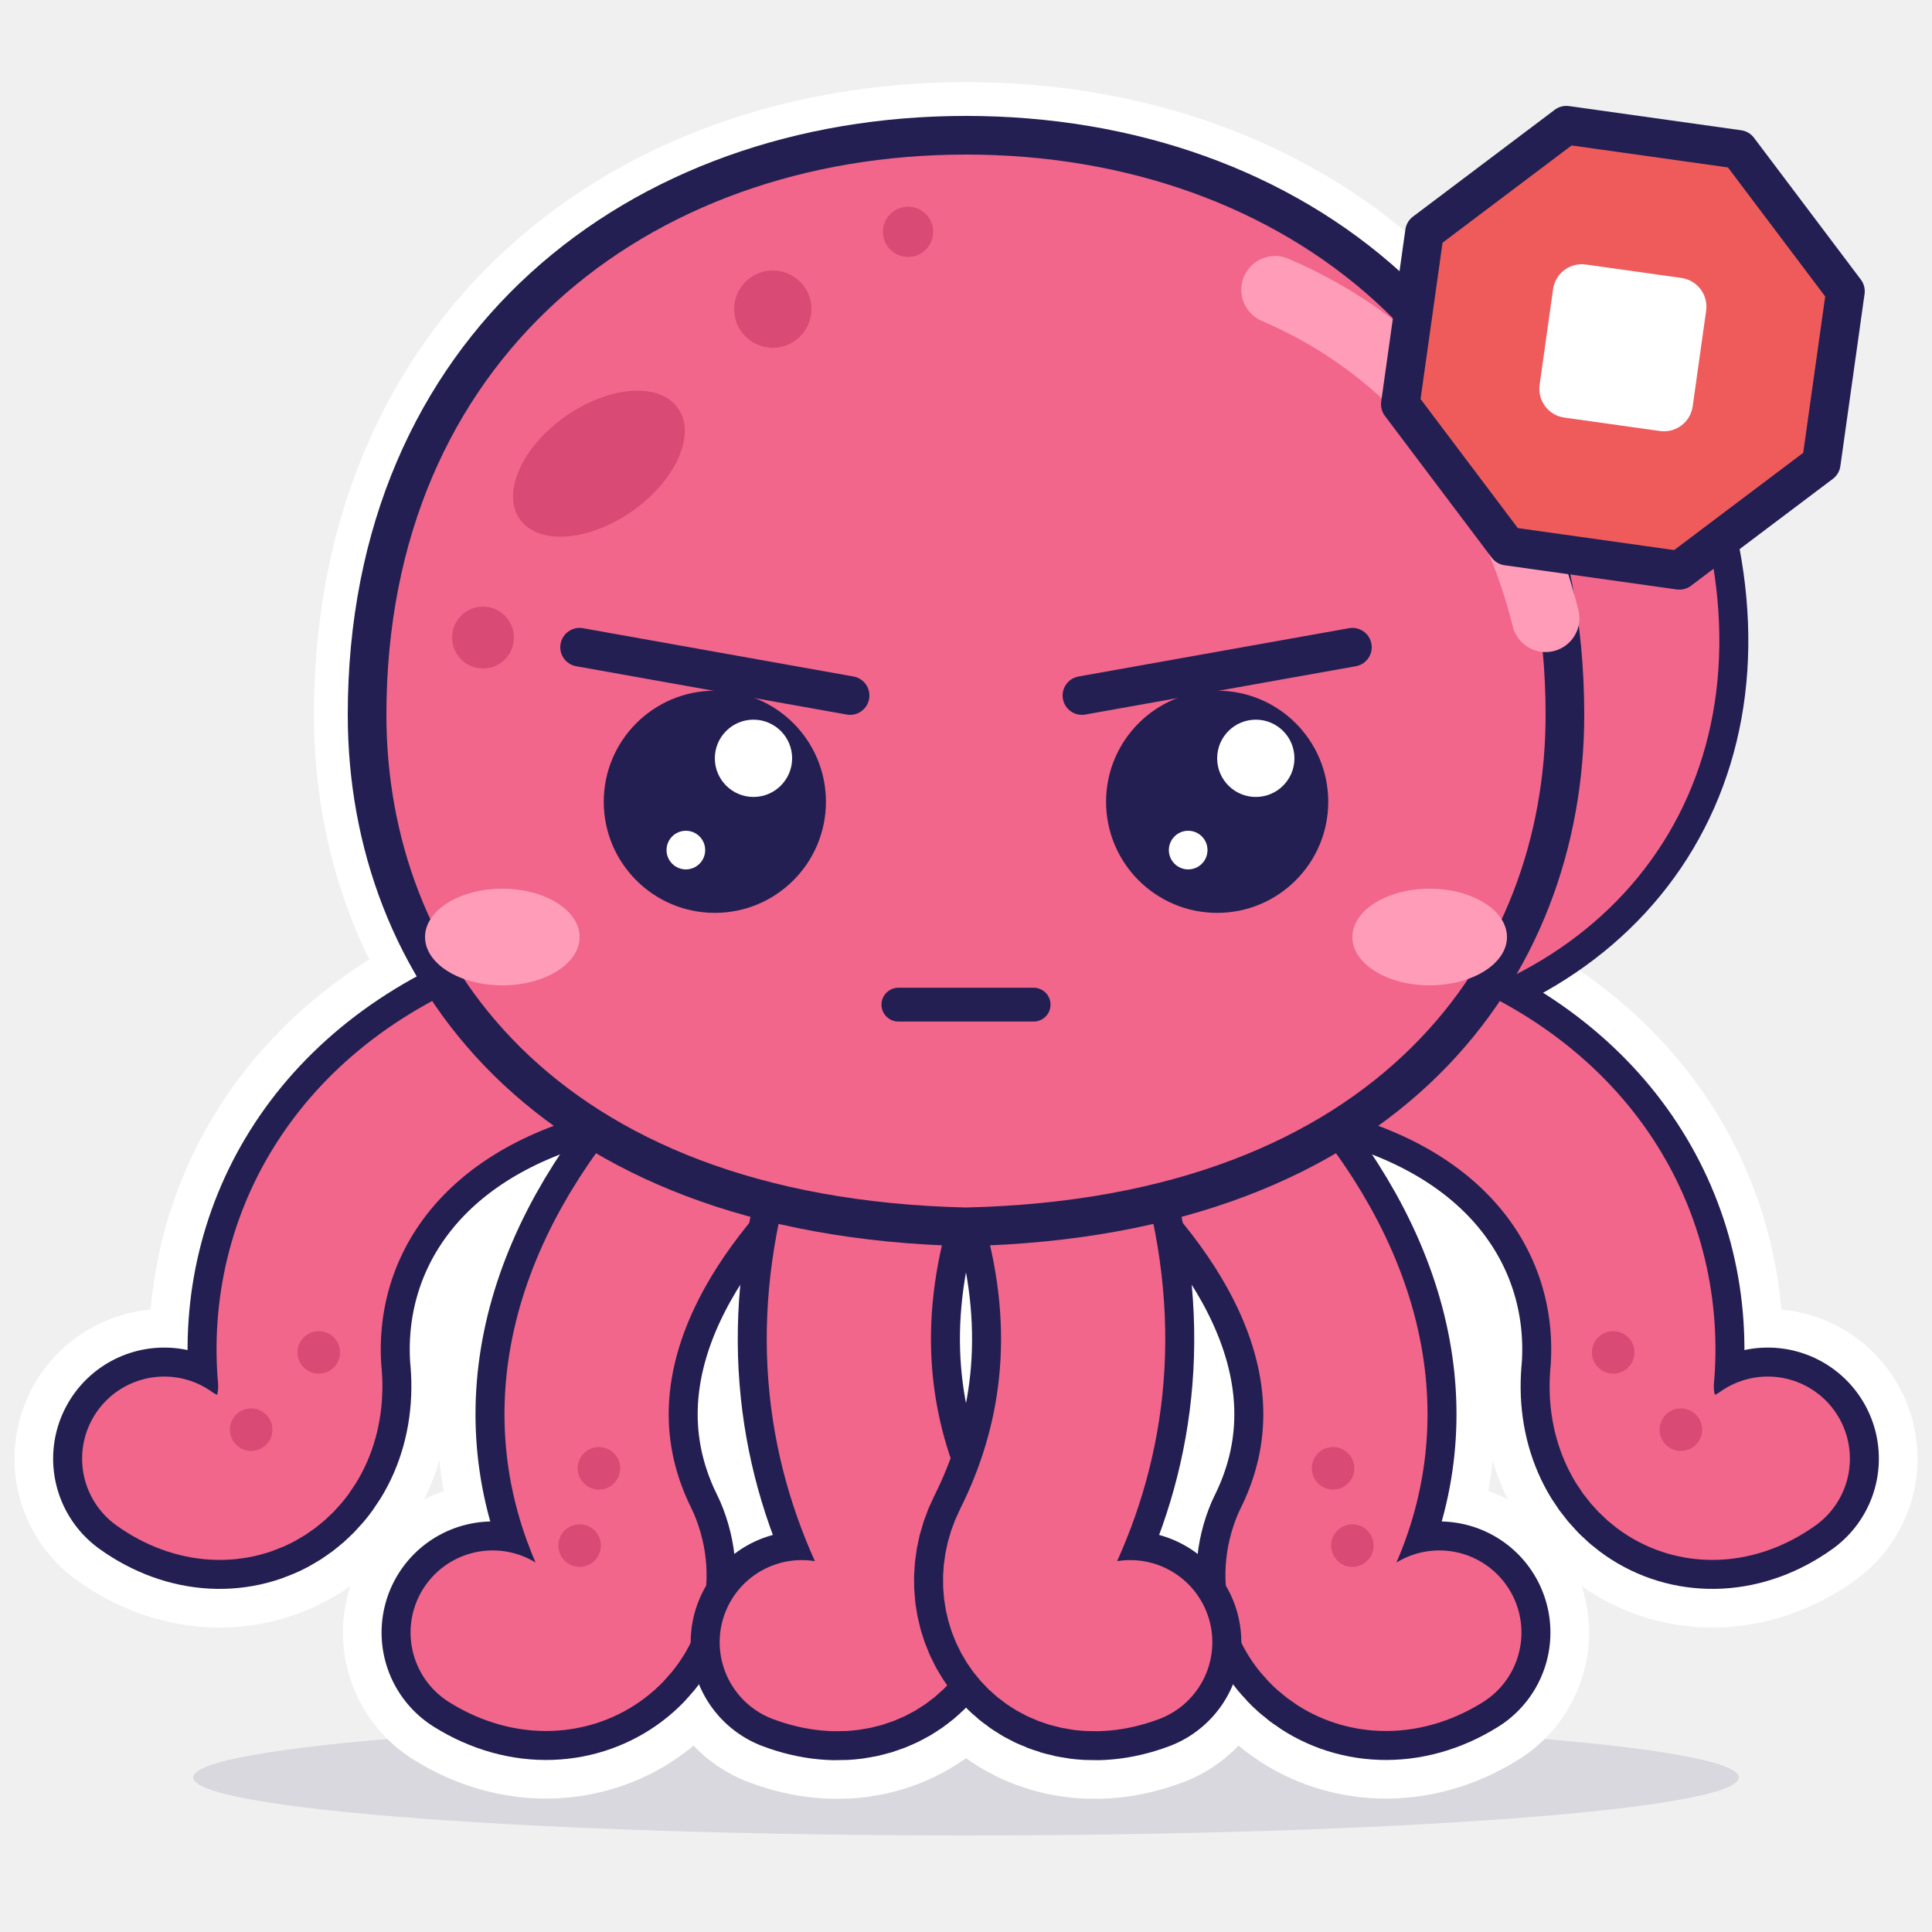
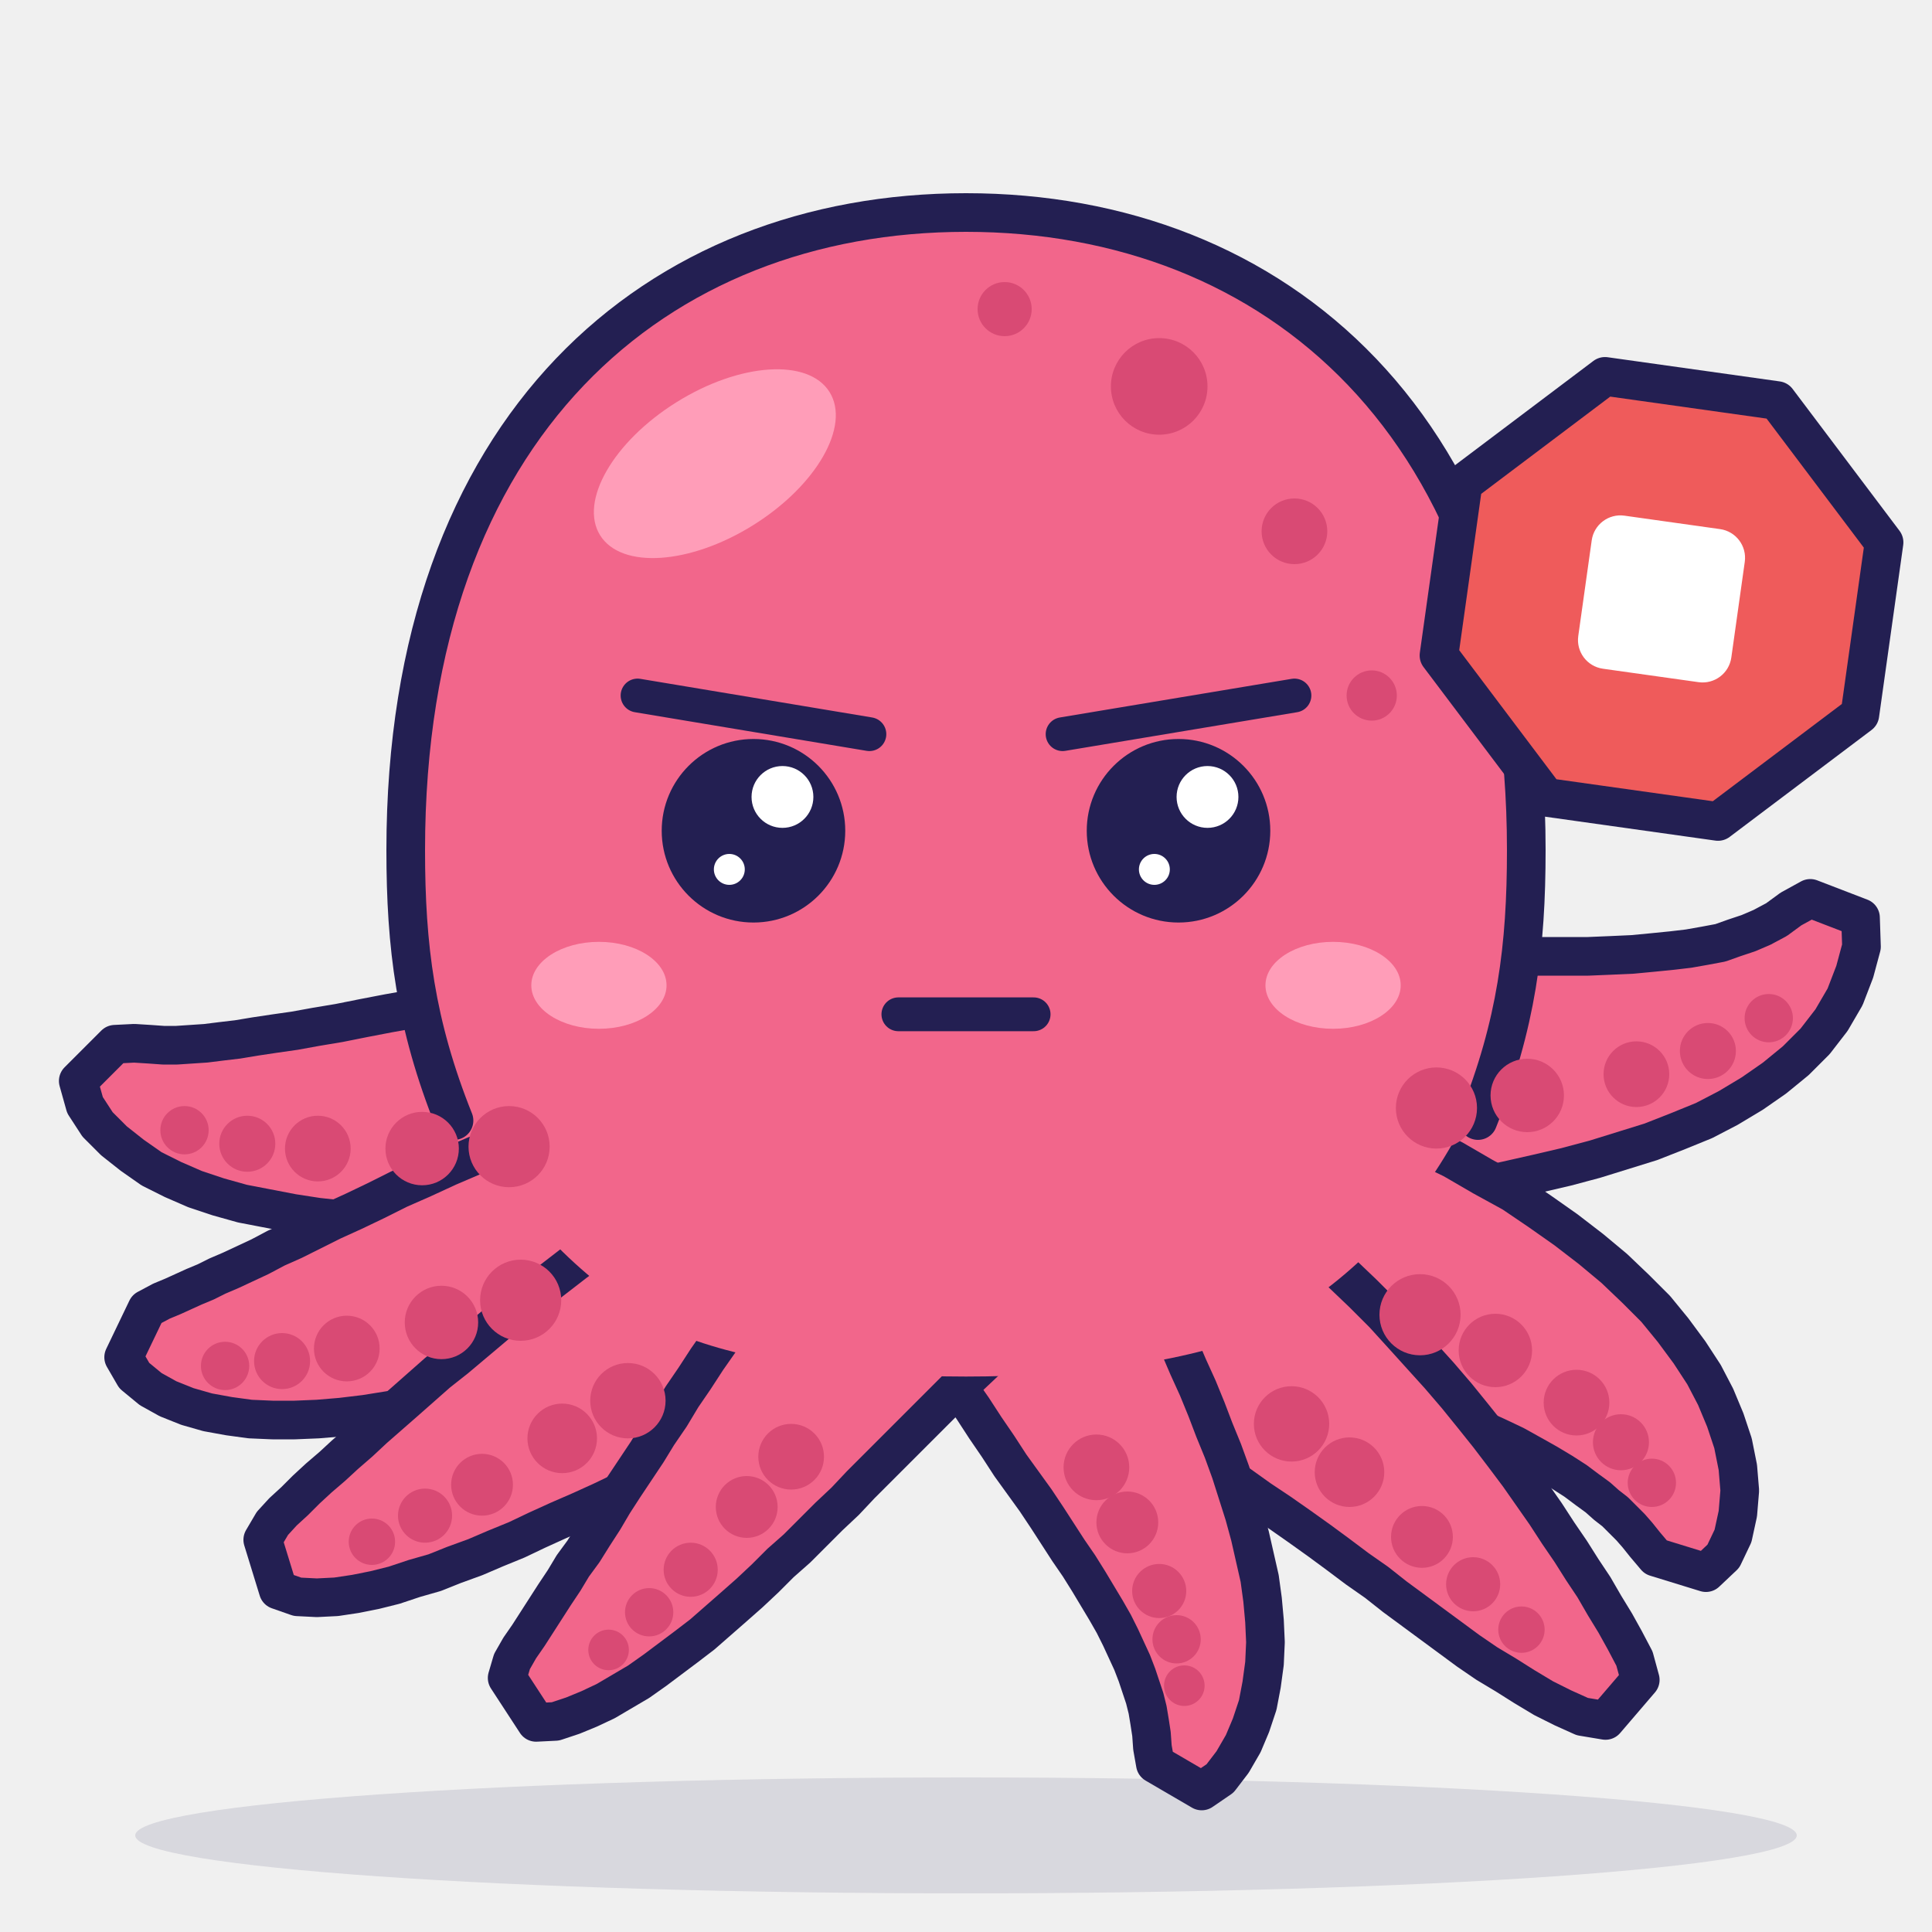
<svg xmlns="http://www.w3.org/2000/svg" viewBox="0 0 200 200" role="img" aria-label="Pouple the octopus">
-   <ellipse cx="100" cy="184" rx="80" ry="6" fill="#231F52" opacity=".12" />
-   <path d="M56 108 C38 114 30 128 31 142 C32 151 24 156 17 151" fill="none" stroke="#fff" stroke-width="31" stroke-linecap="round" stroke-linejoin="round" />
-   <path d="M72 120 C60 134 58 148 64 160 C67 167 59 174 51 169" fill="none" stroke="#fff" stroke-width="31" stroke-linecap="round" stroke-linejoin="round" />
-   <path d="M90 124 C86 138 88 150 93 160 C96 166 91 173 83 170" fill="none" stroke="#fff" stroke-width="31" stroke-linecap="round" stroke-linejoin="round" />
-   <path d="M144 108 C162 114 170 128 169 142 C168 151 176 156 183 151" fill="none" stroke="#fff" stroke-width="31" stroke-linecap="round" stroke-linejoin="round" />
-   <path d="M128 120 C140 134 142 148 136 160 C133 167 141 174 149 169" fill="none" stroke="#fff" stroke-width="31" stroke-linecap="round" stroke-linejoin="round" />
-   <path d="M110 124 C114 138 112 150 107 160 C104 166 109 173 117 170" fill="none" stroke="#fff" stroke-width="31" stroke-linecap="round" stroke-linejoin="round" />
-   <path d="M38 74 C38 36 66 14 100 14 C134 14 162 36 162 74 C162 100 144 126 100 127 C56 126 38 100 38 74 Z" fill="#fff" stroke="#fff" stroke-width="11" stroke-linejoin="round" />
-   <path d="M142 98 C164 94 176 76 168 52" fill="none" stroke="#231F52" stroke-width="21" stroke-linecap="round" stroke-linejoin="round" />
-   <path d="M142 98 C164 94 176 76 168 52" fill="none" stroke="#F2668B" stroke-width="15" stroke-linecap="round" stroke-linejoin="round" />
-   <path d="M56 108 C38 114 30 128 31 142 C32 151 24 156 17 151" fill="none" stroke="#231F52" stroke-width="23" stroke-linecap="round" stroke-linejoin="round" />
-   <path d="M56 108 C38 114 30 128 31 142 C32 151 24 156 17 151" fill="none" stroke="#F2668B" stroke-width="17" stroke-linecap="round" stroke-linejoin="round" />
-   <path d="M72 120 C60 134 58 148 64 160 C67 167 59 174 51 169" fill="none" stroke="#231F52" stroke-width="23" stroke-linecap="round" stroke-linejoin="round" />
-   <path d="M72 120 C60 134 58 148 64 160 C67 167 59 174 51 169" fill="none" stroke="#F2668B" stroke-width="17" stroke-linecap="round" stroke-linejoin="round" />
-   <path d="M90 124 C86 138 88 150 93 160 C96 166 91 173 83 170" fill="none" stroke="#231F52" stroke-width="23" stroke-linecap="round" stroke-linejoin="round" />
-   <path d="M90 124 C86 138 88 150 93 160 C96 166 91 173 83 170" fill="none" stroke="#F2668B" stroke-width="17" stroke-linecap="round" stroke-linejoin="round" />
-   <path d="M144 108 C162 114 170 128 169 142 C168 151 176 156 183 151" fill="none" stroke="#231F52" stroke-width="23" stroke-linecap="round" stroke-linejoin="round" />
-   <path d="M144 108 C162 114 170 128 169 142 C168 151 176 156 183 151" fill="none" stroke="#F2668B" stroke-width="17" stroke-linecap="round" stroke-linejoin="round" />
-   <path d="M128 120 C140 134 142 148 136 160 C133 167 141 174 149 169" fill="none" stroke="#231F52" stroke-width="23" stroke-linecap="round" stroke-linejoin="round" />
-   <path d="M128 120 C140 134 142 148 136 160 C133 167 141 174 149 169" fill="none" stroke="#F2668B" stroke-width="17" stroke-linecap="round" stroke-linejoin="round" />
-   <path d="M110 124 C114 138 112 150 107 160 C104 166 109 173 117 170" fill="none" stroke="#231F52" stroke-width="23" stroke-linecap="round" stroke-linejoin="round" />
-   <path d="M110 124 C114 138 112 150 107 160 C104 166 109 173 117 170" fill="none" stroke="#F2668B" stroke-width="17" stroke-linecap="round" stroke-linejoin="round" />
-   <path d="M38 74 C38 36 66 14 100 14 C134 14 162 36 162 74 C162 100 144 126 100 127 C56 126 38 100 38 74 Z" fill="#F2668B" stroke="#231F52" stroke-width="4" stroke-linejoin="round" />
-   <path d="M132 30 C146 36 156 48 160 64" fill="none" stroke="#FF9DB8" stroke-width="7" stroke-linecap="round" />
-   <ellipse cx="62" cy="48" rx="10" ry="6" transform="rotate(-35 62 48)" fill="#D94A74" />
-   <circle cx="80" cy="32" r="4" fill="#D94A74" />
-   <circle cx="50" cy="66" r="3.2" fill="#D94A74" />
-   <circle cx="94" cy="24" r="2.6" fill="#D94A74" />
-   <circle cx="26" cy="148" r="2.2" fill="#D94A74" />
-   <circle cx="33" cy="140" r="2.2" fill="#D94A74" />
-   <circle cx="174" cy="148" r="2.2" fill="#D94A74" />
-   <circle cx="167" cy="140" r="2.2" fill="#D94A74" />
-   <circle cx="60" cy="160" r="2.2" fill="#D94A74" />
-   <circle cx="62" cy="152" r="2.2" fill="#D94A74" />
-   <circle cx="140" cy="160" r="2.2" fill="#D94A74" />
-   <circle cx="138" cy="152" r="2.2" fill="#D94A74" />
-   <g transform="translate(0 -15)">
-     <ellipse cx="52" cy="112" rx="8" ry="5" fill="#FF9DB8" />
-     <ellipse cx="148" cy="112" rx="8" ry="5" fill="#FF9DB8" />
-     <circle cx="74" cy="98" r="11.5" fill="#231F52" />
-     <circle cx="126" cy="98" r="11.5" fill="#231F52" />
-     <circle cx="78" cy="93.5" r="4" fill="#fff" />
-     <circle cx="130" cy="93.5" r="4" fill="#fff" />
-     <circle cx="71" cy="103" r="2" fill="#fff" />
-     <circle cx="123" cy="103" r="2" fill="#fff" />
-     <path d="M60 82 L88 87" stroke="#231F52" stroke-width="4" stroke-linecap="round" />
-     <path d="M140 82 L112 87" stroke="#231F52" stroke-width="4" stroke-linecap="round" />
-     <path d="M93 119 L107 119" stroke="#231F52" stroke-width="3.5" stroke-linecap="round" />
-   </g>
-   <g transform="translate(146 14) rotate(8 22 22)">
+   <ellipse cx="100" cy="190" rx="86" ry="6" fill="#231F52" opacity=".12" />
+   <path d="M119.2 130.6 L122.7 129.6 L126.1 128.7 L129.6 127.8 L133.0 127.0 L136.3 126.3 L139.7 125.6 L143.0 124.9 L146.3 124.2 L149.6 123.6 L152.8 122.9 L156.0 122.2 L159.1 121.5 L162.1 120.8 L165.1 120.0 L168.0 119.1 L170.9 118.2 L173.7 117.1 L176.4 116.0 L178.9 114.7 L181.4 113.2 L183.7 111.6 L185.9 109.8 L187.9 107.8 L189.6 105.6 L191.0 103.2 L192.0 100.6 L192.7 98.0 L192.6 95.0 L187.4 93.0 L185.4 94.1 L183.9 95.2 L182.4 96.0 L181.0 96.6 L179.5 97.1 L178.1 97.6 L176.5 97.9 L174.8 98.2 L173.1 98.4 L171.1 98.6 L169.0 98.8 L166.8 98.9 L164.4 99.0 L161.9 99.0 L159.2 99.0 L156.4 99.0 L153.4 99.0 L150.3 99.0 L147.1 99.0 L143.7 99.1 L140.2 99.1 L136.6 99.2 L132.9 99.4 L129.1 99.6 L125.1 99.9 L121.1 100.3 L117.0 100.8 L112.8 101.4 Z" fill="#F2668B" stroke="#231F52" stroke-width="4" stroke-linejoin="round" />
+   <path d="M85.7 101.1 L81.4 101.0 L77.4 100.9 L73.4 101.0 L69.5 101.2 L65.8 101.4 L62.1 101.7 L58.6 102.1 L55.2 102.5 L52.0 103.0 L48.8 103.5 L45.8 103.9 L43.0 104.4 L40.2 104.9 L37.6 105.4 L35.1 105.9 L32.7 106.3 L30.5 106.7 L28.4 107.0 L26.4 107.3 L24.6 107.6 L22.9 107.8 L21.3 108.0 L19.8 108.1 L18.3 108.2 L16.9 108.2 L15.5 108.1 L13.9 108.0 L11.9 108.1 L8.1 111.9 L8.8 114.4 L10.1 116.4 L11.8 118.1 L13.7 119.6 L15.7 121.0 L17.9 122.1 L20.2 123.1 L22.6 123.9 L25.1 124.6 L27.7 125.1 L30.3 125.6 L32.9 126.0 L35.7 126.3 L38.4 126.6 L41.2 126.8 L44.1 127.0 L47.1 127.2 L50.0 127.4 L53.1 127.6 L56.1 127.8 L59.3 128.0 L62.4 128.3 L65.6 128.6 L68.9 128.9 L72.2 129.3 L75.5 129.8 L78.9 130.3 L82.3 130.9 Z" fill="#F2668B" stroke="#231F52" stroke-width="4" stroke-linejoin="round" />
+   <path d="M115.5 138.8 L119.0 139.1 L122.4 139.6 L125.7 140.0 L128.9 140.6 L132.0 141.2 L135.0 141.9 L137.9 142.6 L140.7 143.4 L143.4 144.2 L145.9 145.0 L148.4 145.9 L150.7 146.8 L152.9 147.8 L154.9 148.7 L156.8 149.6 L158.6 150.6 L160.2 151.5 L161.7 152.4 L163.1 153.3 L164.3 154.2 L165.4 155.0 L166.3 155.8 L167.2 156.5 L168.0 157.3 L168.8 158.1 L169.5 158.9 L170.3 159.9 L171.4 161.2 L176.6 162.8 L178.4 161.1 L179.4 159.0 L179.9 156.7 L180.1 154.3 L179.9 151.9 L179.4 149.4 L178.6 147.0 L177.6 144.6 L176.4 142.3 L174.9 140.0 L173.2 137.7 L171.4 135.5 L169.3 133.4 L167.1 131.3 L164.7 129.3 L162.1 127.3 L159.4 125.4 L156.6 123.5 L153.5 121.8 L150.4 120.0 L147.1 118.4 L143.7 116.8 L140.1 115.3 L136.4 113.9 L132.6 112.6 L128.7 111.4 L124.6 110.2 L120.5 109.2 Z" fill="#F2668B" stroke="#231F52" stroke-width="4" stroke-linejoin="round" />
+   <path d="M79.4 109.2 L75.6 110.2 L71.8 111.3 L68.2 112.4 L64.8 113.5 L61.4 114.7 L58.2 115.9 L55.1 117.1 L52.1 118.4 L49.2 119.6 L46.4 120.8 L43.8 122.0 L41.3 123.1 L38.9 124.3 L36.6 125.4 L34.4 126.4 L32.4 127.4 L30.4 128.4 L28.6 129.2 L26.9 130.1 L25.4 130.8 L23.9 131.5 L22.5 132.1 L21.3 132.7 L20.1 133.2 L19.0 133.7 L17.9 134.2 L16.7 134.7 L15.2 135.5 L12.8 140.5 L13.9 142.4 L15.6 143.8 L17.4 144.8 L19.4 145.6 L21.5 146.2 L23.7 146.6 L25.9 146.9 L28.2 147.0 L30.5 147.0 L32.9 146.9 L35.3 146.7 L37.8 146.4 L40.3 146.0 L42.9 145.6 L45.5 145.2 L48.2 144.7 L50.9 144.2 L53.7 143.6 L56.5 143.1 L59.4 142.5 L62.4 142.0 L65.4 141.4 L68.4 140.9 L71.5 140.4 L74.7 139.9 L78.0 139.5 L81.3 139.1 L84.6 138.8 Z" fill="#F2668B" stroke="#231F52" stroke-width="4" stroke-linejoin="round" />
+   <path d="M107.4 142.3 L109.9 143.5 L112.4 144.6 L114.8 145.8 L117.2 147.1 L119.5 148.3 L121.8 149.6 L124.0 151.0 L126.2 152.4 L128.3 153.7 L130.4 155.2 L132.5 156.6 L134.5 158.0 L136.6 159.5 L138.5 160.9 L140.5 162.4 L142.5 163.8 L144.4 165.3 L146.3 166.7 L148.2 168.1 L150.1 169.5 L152.0 170.9 L153.9 172.2 L155.9 173.4 L157.8 174.6 L159.8 175.8 L161.8 176.8 L163.8 177.7 L166.2 178.1 L169.8 173.9 L169.2 171.7 L168.2 169.8 L167.2 168.0 L166.1 166.2 L165.0 164.3 L163.8 162.5 L162.6 160.6 L161.3 158.7 L160.0 156.7 L158.6 154.7 L157.2 152.7 L155.7 150.7 L154.1 148.6 L152.5 146.6 L150.8 144.5 L149.0 142.4 L147.1 140.3 L145.2 138.2 L143.2 136.0 L141.1 133.9 L138.9 131.8 L136.6 129.7 L134.2 127.6 L131.7 125.6 L129.1 123.6 L126.4 121.6 L123.6 119.6 L120.6 117.7 Z" fill="#F2668B" stroke="#231F52" stroke-width="4" stroke-linejoin="round" />
+   <path d="M80.1 117.3 L77.3 118.9 L74.5 120.6 L71.8 122.2 L69.2 123.9 L66.7 125.6 L64.2 127.3 L61.8 129.0 L59.5 130.7 L57.3 132.4 L55.1 134.1 L53.0 135.7 L51.0 137.4 L49.1 139.0 L47.2 140.6 L45.3 142.1 L43.6 143.6 L41.9 145.1 L40.3 146.5 L38.7 147.9 L37.2 149.3 L35.7 150.6 L34.4 151.8 L33.0 153.0 L31.7 154.2 L30.5 155.4 L29.3 156.5 L28.2 157.7 L27.2 159.4 L28.8 164.6 L30.8 165.3 L32.8 165.4 L34.8 165.3 L36.8 165.0 L38.8 164.6 L40.8 164.1 L42.9 163.4 L45.0 162.8 L47.0 162.0 L49.2 161.2 L51.3 160.3 L53.5 159.4 L55.6 158.4 L57.8 157.4 L60.1 156.4 L62.3 155.4 L64.6 154.3 L66.9 153.2 L69.3 152.2 L71.7 151.1 L74.1 150.0 L76.5 148.9 L79.0 147.8 L81.5 146.8 L84.0 145.7 L86.6 144.7 L89.2 143.7 L91.9 142.7 Z" fill="#F2668B" stroke="#231F52" stroke-width="4" stroke-linejoin="round" />
+   <path d="M95.3 137.4 L96.6 139.5 L98.0 141.7 L99.3 143.8 L100.7 145.8 L102.0 147.8 L103.3 149.7 L104.6 151.7 L105.9 153.5 L107.2 155.3 L108.4 157.1 L109.5 158.8 L110.6 160.5 L111.7 162.1 L112.7 163.7 L113.6 165.2 L114.5 166.7 L115.3 168.1 L116.0 169.5 L116.6 170.8 L117.2 172.1 L117.7 173.4 L118.1 174.6 L118.5 175.8 L118.8 177.0 L119.0 178.2 L119.2 179.5 L119.3 180.9 L119.6 182.6 L124.4 185.4 L126.3 184.1 L127.6 182.4 L128.7 180.5 L129.5 178.6 L130.2 176.5 L130.6 174.4 L130.9 172.2 L131.0 170.0 L130.9 167.8 L130.7 165.6 L130.4 163.4 L129.9 161.2 L129.4 159.0 L128.8 156.8 L128.1 154.6 L127.4 152.4 L126.6 150.2 L125.7 148.0 L124.9 145.9 L124.0 143.7 L123.0 141.5 L122.1 139.4 L121.2 137.2 L120.2 135.1 L119.3 132.9 L118.4 130.8 L117.6 128.7 L116.7 126.6 Z" fill="#F2668B" stroke="#231F52" stroke-width="4" stroke-linejoin="round" />
+   <path d="M85.0 124.0 L83.4 126.2 L81.8 128.3 L80.3 130.4 L78.8 132.5 L77.4 134.6 L76.0 136.6 L74.6 138.7 L73.2 140.7 L71.9 142.7 L70.6 144.6 L69.4 146.6 L68.1 148.5 L67.0 150.3 L65.8 152.1 L64.6 153.9 L63.5 155.6 L62.5 157.3 L61.4 159.0 L60.4 160.6 L59.3 162.1 L58.4 163.6 L57.4 165.1 L56.5 166.5 L55.6 167.9 L54.7 169.3 L53.8 170.6 L53.0 172.0 L52.5 173.7 L55.5 178.3 L57.5 178.2 L59.3 177.6 L61.0 176.9 L62.7 176.1 L64.4 175.1 L66.1 174.1 L67.8 172.9 L69.4 171.7 L71.0 170.5 L72.7 169.2 L74.3 167.8 L75.9 166.4 L77.6 164.9 L79.2 163.4 L80.8 161.8 L82.5 160.3 L84.1 158.7 L85.8 157.0 L87.5 155.4 L89.1 153.7 L90.8 152.0 L92.5 150.3 L94.2 148.6 L95.9 146.9 L97.7 145.1 L99.4 143.4 L101.2 141.7 L103.0 140.0 Z" fill="#F2668B" stroke="#231F52" stroke-width="4" stroke-linejoin="round" />
+   <path d="M42 88 C42 44 68 22 100 22 C132 22 158 44 158 88 C158 112 146 130 130 138 C116 144 84 144 70 138 C54 130 42 112 42 88 Z" fill="#F2668B" />
+   <path d="M47 116 C43 106 42 98 42 88 C42 44 68 22 100 22 C132 22 158 44 158 88 C158 98 157 106 153 116" fill="none" stroke="#231F52" stroke-width="4" stroke-linecap="round" stroke-linejoin="round" />
+   <ellipse cx="74" cy="48" rx="14" ry="7.5" transform="rotate(-32 74 48)" fill="#FF9DB8" />
+   <circle cx="120" cy="40" r="5" fill="#D94A74" />
+   <circle cx="134" cy="55" r="3.4" fill="#D94A74" />
+   <circle cx="104" cy="32" r="2.8" fill="#D94A74" />
+   <circle cx="142" cy="72" r="2.6" fill="#D94A74" />
+   <circle cx="148.7" cy="114.7" r="4.2" fill="#D94A74" />
+   <circle cx="158.1" cy="113.4" r="3.8" fill="#D94A74" />
+   <circle cx="169.4" cy="111.2" r="3.4" fill="#D94A74" />
+   <circle cx="176.8" cy="108.8" r="2.9" fill="#D94A74" />
+   <circle cx="183.1" cy="105.4" r="2.5" fill="#D94A74" />
+   <circle cx="52.7" cy="118.7" r="4.2" fill="#D94A74" />
+   <circle cx="43.7" cy="118.9" r="3.8" fill="#D94A74" />
+   <circle cx="32.9" cy="118.9" r="3.4" fill="#D94A74" />
+   <circle cx="25.6" cy="118.4" r="2.9" fill="#D94A74" />
+   <circle cx="19.1" cy="117.0" r="2.5" fill="#D94A74" />
+   <circle cx="147.0" cy="136.1" r="4.2" fill="#D94A74" />
+   <circle cx="154.8" cy="139.8" r="3.8" fill="#D94A74" />
+   <circle cx="163.2" cy="145.2" r="3.4" fill="#D94A74" />
+   <circle cx="167.8" cy="149.3" r="2.9" fill="#D94A74" />
+   <circle cx="171.0" cy="153.5" r="2.5" fill="#D94A74" />
+   <circle cx="53.9" cy="134.6" r="4.2" fill="#D94A74" />
+   <circle cx="45.7" cy="136.9" r="3.8" fill="#D94A74" />
+   <circle cx="35.9" cy="139.6" r="3.4" fill="#D94A74" />
+   <circle cx="29.2" cy="140.9" r="2.9" fill="#D94A74" />
+   <circle cx="23.3" cy="141.4" r="2.5" fill="#D94A74" />
+   <circle cx="133.7" cy="147.4" r="3.9" fill="#D94A74" />
+   <circle cx="139.7" cy="152.4" r="3.6" fill="#D94A74" />
+   <circle cx="147.2" cy="159.1" r="3.2" fill="#D94A74" />
+   <circle cx="152.5" cy="164.0" r="2.8" fill="#D94A74" />
+   <circle cx="157.5" cy="168.7" r="2.4" fill="#D94A74" />
+   <circle cx="65.0" cy="145.0" r="3.9" fill="#D94A74" />
+   <circle cx="58.2" cy="148.9" r="3.6" fill="#D94A74" />
+   <circle cx="49.9" cy="153.7" r="3.2" fill="#D94A74" />
+   <circle cx="44.0" cy="156.9" r="2.8" fill="#D94A74" />
+   <circle cx="38.5" cy="159.6" r="2.4" fill="#D94A74" />
+   <circle cx="113.5" cy="151.9" r="3.4" fill="#D94A74" />
+   <circle cx="116.7" cy="157.6" r="3.2" fill="#D94A74" />
+   <circle cx="120.0" cy="164.7" r="2.8" fill="#D94A74" />
+   <circle cx="121.8" cy="169.7" r="2.5" fill="#D94A74" />
+   <circle cx="122.6" cy="174.5" r="2.1" fill="#D94A74" />
+   <circle cx="81.9" cy="150.8" r="3.4" fill="#D94A74" />
+   <circle cx="77.3" cy="156.0" r="3.2" fill="#D94A74" />
+   <circle cx="71.5" cy="162.5" r="2.8" fill="#D94A74" />
+   <circle cx="67.2" cy="166.9" r="2.5" fill="#D94A74" />
+   <circle cx="63.0" cy="170.8" r="2.1" fill="#D94A74" />
+   <ellipse cx="62" cy="102" rx="7" ry="4.5" fill="#FF9DB8" />
+   <ellipse cx="138" cy="102" rx="7" ry="4.5" fill="#FF9DB8" />
+   <circle cx="78" cy="86" r="9.5" fill="#231F52" />
+   <circle cx="122" cy="86" r="9.5" fill="#231F52" />
+   <circle cx="81" cy="82.5" r="3.2" fill="#fff" />
+   <circle cx="125" cy="82.5" r="3.2" fill="#fff" />
+   <circle cx="75.5" cy="90" r="1.6" fill="#fff" />
+   <circle cx="119.5" cy="90" r="1.6" fill="#fff" />
+   <path d="M66 72 L90 76" stroke="#231F52" stroke-width="3.5" stroke-linecap="round" />
+   <path d="M134 72 L110 76" stroke="#231F52" stroke-width="3.5" stroke-linecap="round" />
+   <path d="M93 105 L107 105" stroke="#231F52" stroke-width="3.5" stroke-linecap="round" />
+   <g transform="translate(150 40) rotate(8 22 22)">
    <polygon points="13,0 31,0 44,13 44,31 31,44 13,44 0,31 0,13" fill="#EF5B5B" stroke="#231F52" stroke-width="4" stroke-linejoin="round" />
    <rect x="14" y="14" width="16" height="16" rx="3" fill="#fff" />
  </g>
</svg>
